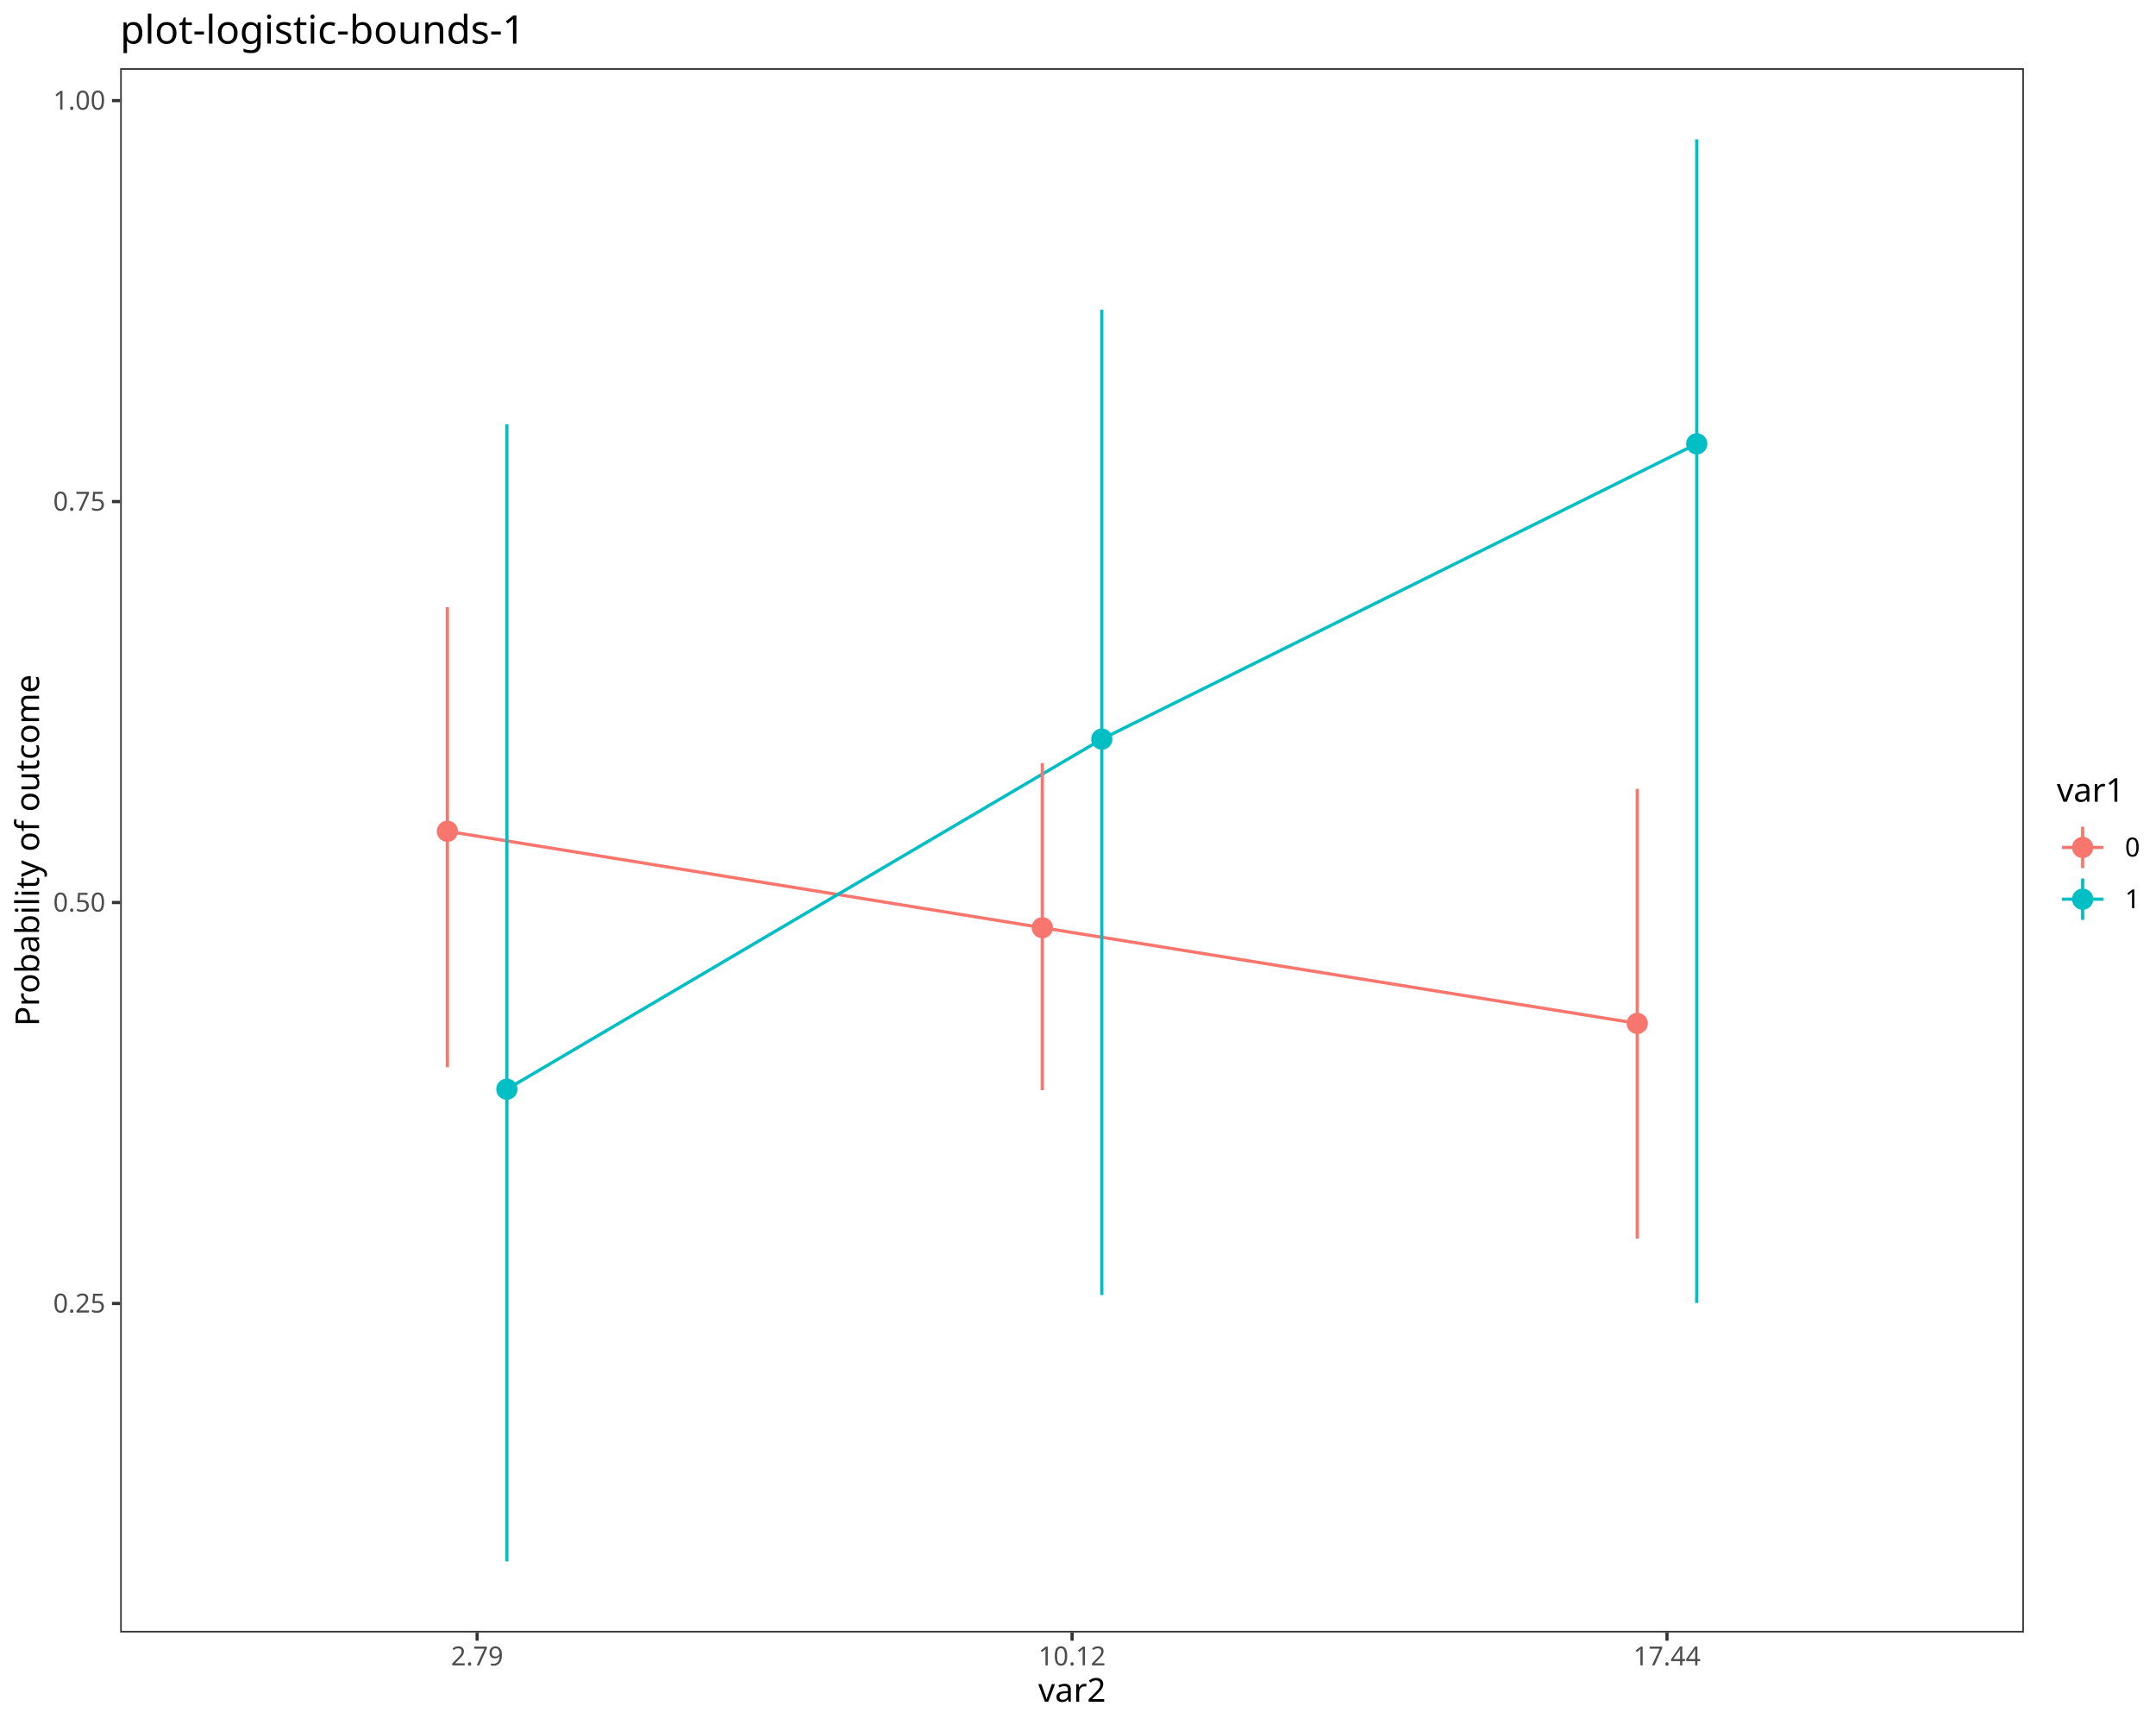
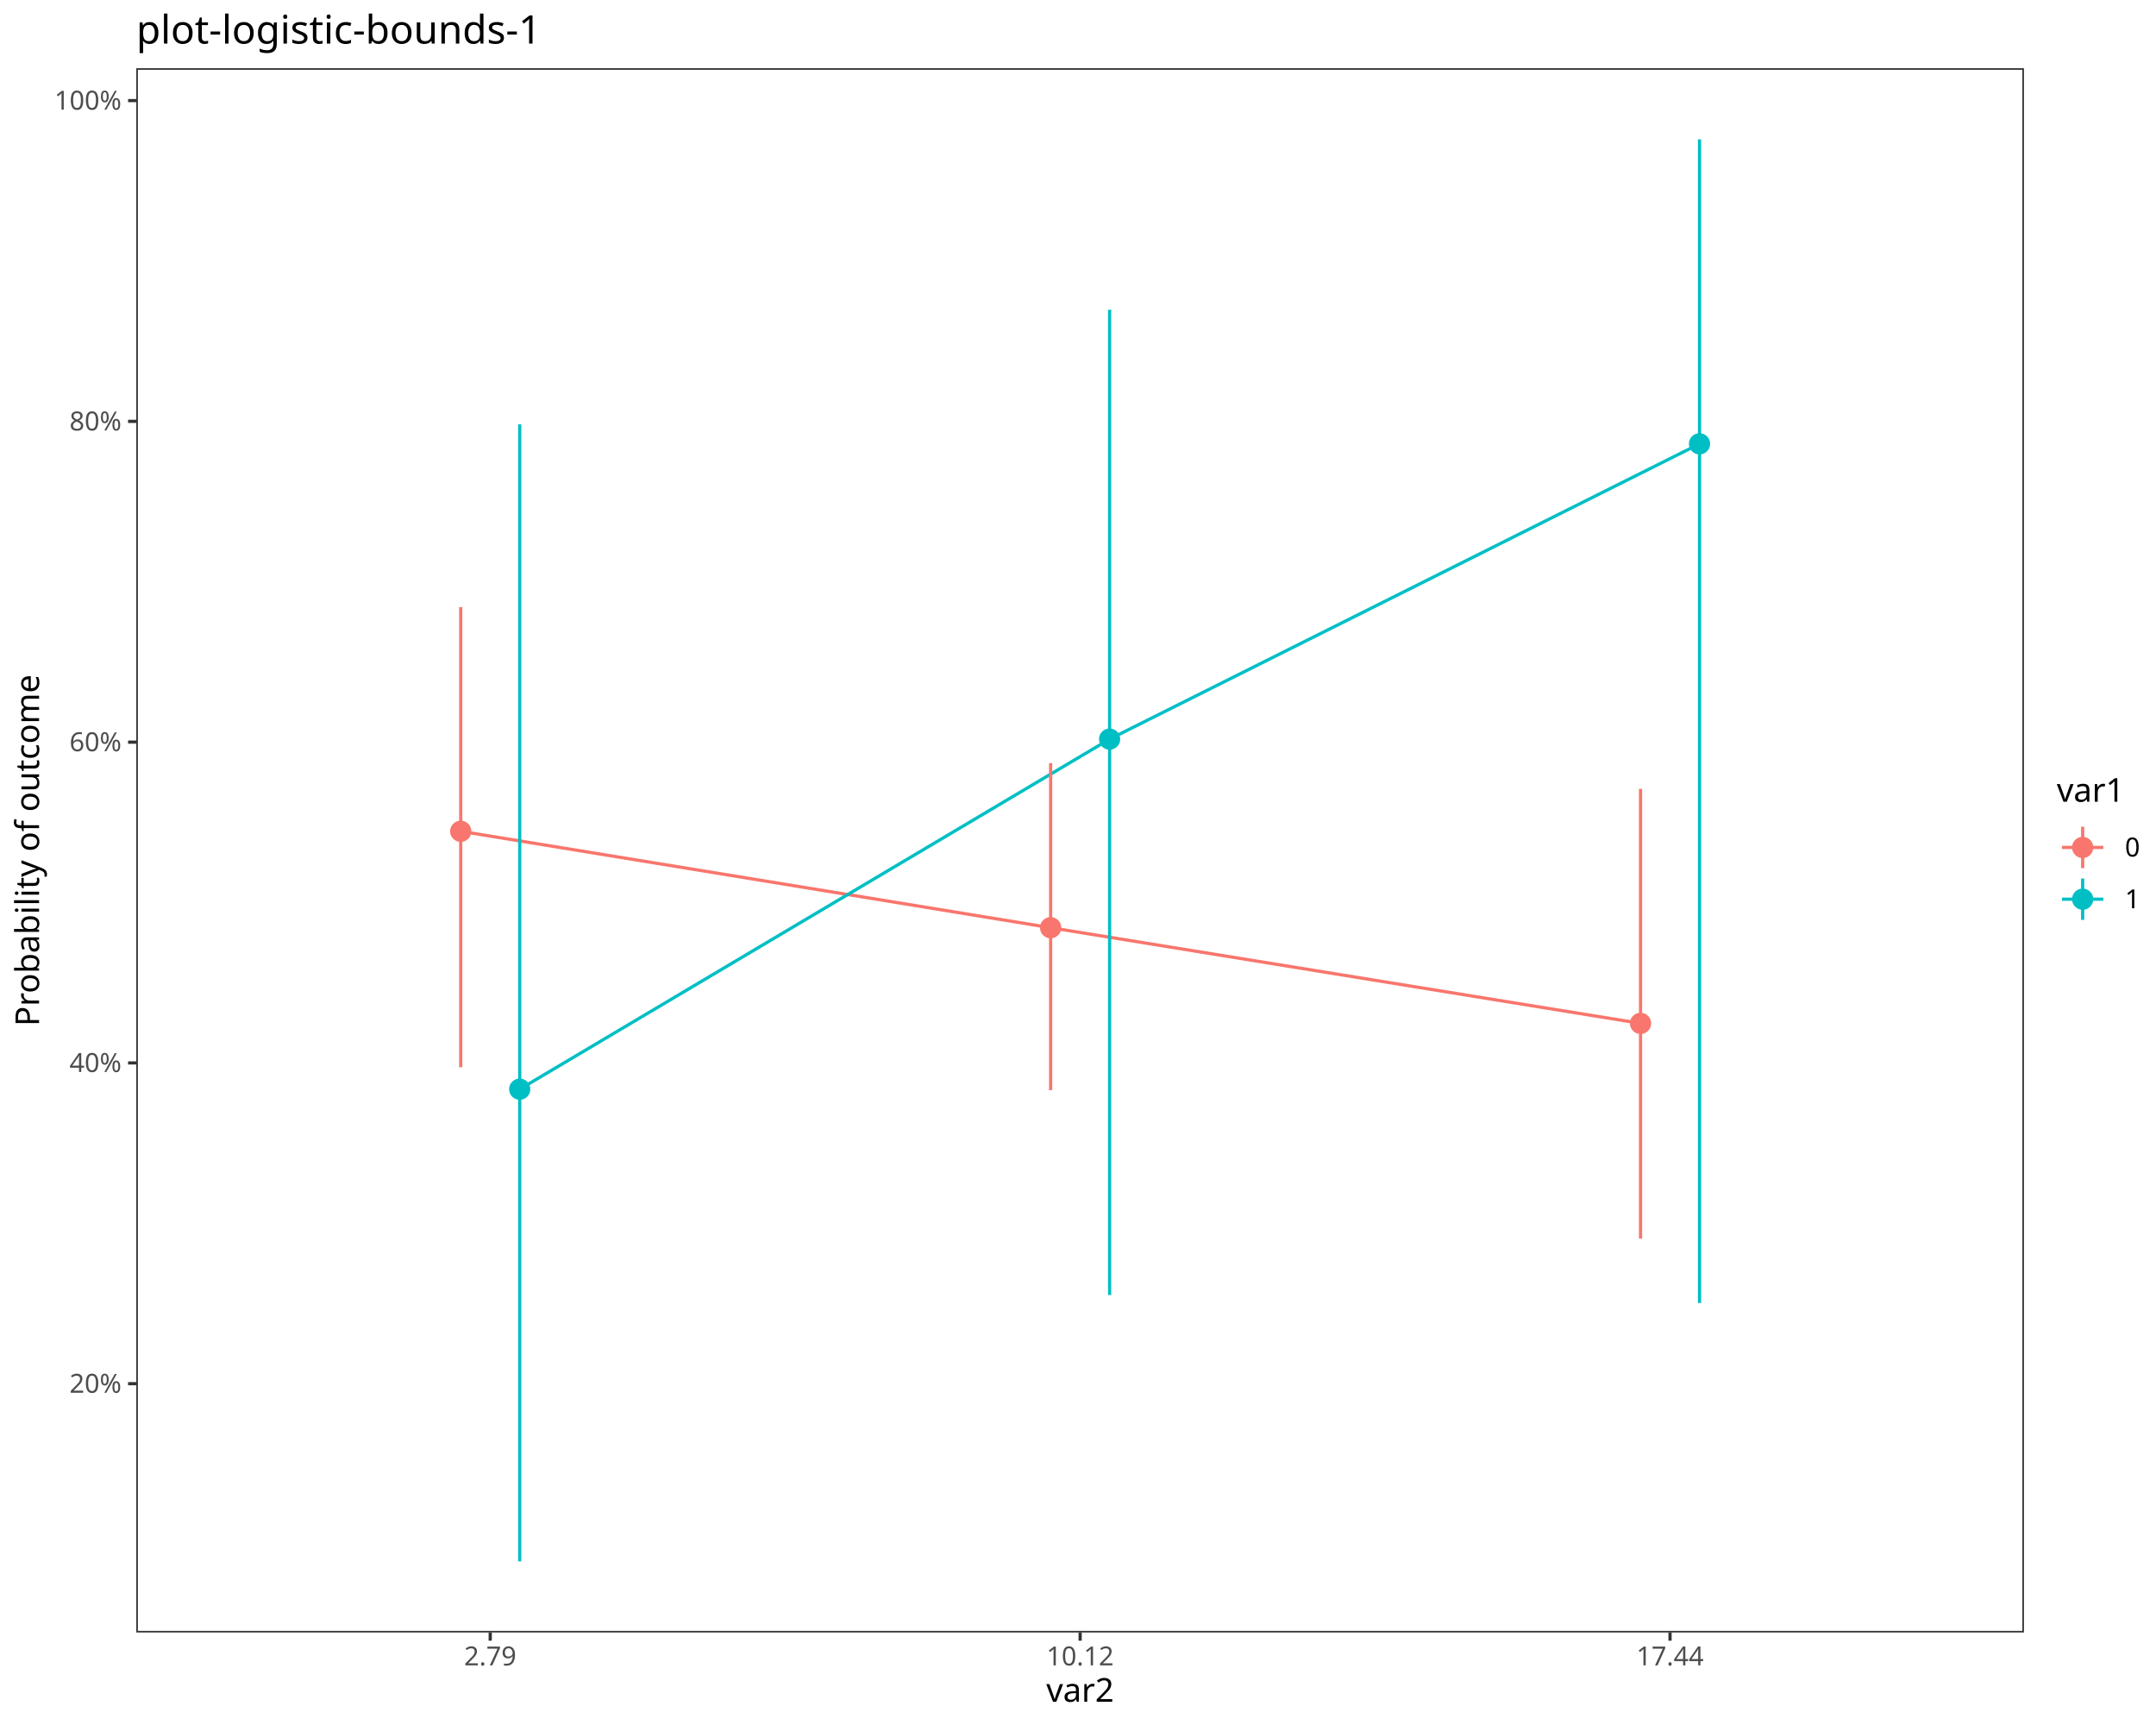
<svg xmlns="http://www.w3.org/2000/svg" class="svglite" data-engine-version="2.0" width="720.00pt" height="576.00pt" viewBox="0 0 720.00 576.00">
  <defs>
    <style type="text/css">
    .svglite line, .svglite polyline, .svglite polygon, .svglite path, .svglite rect, .svglite circle {
      fill: none;
      stroke: #000000;
      stroke-linecap: round;
      stroke-linejoin: round;
      stroke-miterlimit: 10.00;
    }
  </style>
  </defs>
  <rect width="100%" height="100%" style="stroke: none; fill: #FFFFFF;" />
  <defs>
    <clipPath id="cpMC4wMHw3MjAuMDB8MC4wMHw1NzYuMDA=">
      <rect x="0.00" y="0.00" width="720.00" height="576.00" />
    </clipPath>
  </defs>
  <g clip-path="url(#cpMC4wMHw3MjAuMDB8MC4wMHw1NzYuMDA=)">
    <rect x="0.00" y="0.00" width="720.00" height="576.00" style="stroke-width: 1.07; stroke: #FFFFFF; fill: #FFFFFF;" />
  </g>
  <defs>
-     <clipPath id="cpNDAuMTN8Njc1LjkxfDIyLjc4fDU0NS4xMQ==">
-       <rect x="40.13" y="22.78" width="635.77" height="522.33" />
+     <clipPath id="cpNDUuNTF8Njc1LjkxfDIyLjc4fDU0NS4xMQ==">
+       <rect x="45.51" y="22.78" width="630.39" height="522.33" />
    </clipPath>
  </defs>
-   <g clip-path="url(#cpNDAuMTN8Njc1LjkxfDIyLjc4fDU0NS4xMQ==)">
-     <rect x="40.13" y="22.78" width="635.77" height="522.33" style="stroke-width: 1.07; stroke: none; fill: #FFFFFF;" />
-     <polyline points="149.41,277.58 348.09,309.77 546.77,341.72 " style="stroke-width: 1.07; stroke: #F8766D; stroke-linecap: butt;" />
-     <polyline points="169.27,363.70 367.95,246.80 566.63,148.20 " style="stroke-width: 1.07; stroke: #00BFC4; stroke-linecap: butt;" />
-     <line x1="149.41" y1="356.37" x2="149.41" y2="202.72" style="stroke-width: 1.07; stroke: #F8766D; stroke-linecap: butt;" />
-     <line x1="169.27" y1="521.37" x2="169.27" y2="141.68" style="stroke-width: 1.07; stroke: #00BFC4; stroke-linecap: butt;" />
-     <line x1="348.09" y1="364.03" x2="348.09" y2="254.81" style="stroke-width: 1.07; stroke: #F8766D; stroke-linecap: butt;" />
-     <line x1="367.95" y1="432.45" x2="367.95" y2="103.42" style="stroke-width: 1.07; stroke: #00BFC4; stroke-linecap: butt;" />
-     <line x1="546.77" y1="413.56" x2="546.77" y2="263.40" style="stroke-width: 1.07; stroke: #F8766D; stroke-linecap: butt;" />
-     <line x1="566.63" y1="435.10" x2="566.63" y2="46.53" style="stroke-width: 1.07; stroke: #00BFC4; stroke-linecap: butt;" />
-     <circle cx="149.41" cy="277.58" r="2.84" style="stroke-width: 1.42; stroke: #F8766D; fill: #F8766D;" />
-     <circle cx="169.27" cy="363.70" r="2.84" style="stroke-width: 1.42; stroke: #00BFC4; fill: #00BFC4;" />
-     <circle cx="348.09" cy="309.77" r="2.84" style="stroke-width: 1.42; stroke: #F8766D; fill: #F8766D;" />
-     <circle cx="367.95" cy="246.80" r="2.84" style="stroke-width: 1.42; stroke: #00BFC4; fill: #00BFC4;" />
-     <circle cx="546.77" cy="341.72" r="2.84" style="stroke-width: 1.42; stroke: #F8766D; fill: #F8766D;" />
-     <circle cx="566.63" cy="148.20" r="2.84" style="stroke-width: 1.42; stroke: #00BFC4; fill: #00BFC4;" />
-     <rect x="40.13" y="22.78" width="635.77" height="522.33" style="stroke-width: 1.07; stroke: #333333;" />
+   <g clip-path="url(#cpNDUuNTF8Njc1LjkxfDIyLjc4fDU0NS4xMQ==)">
+     <rect x="45.51" y="22.78" width="630.39" height="522.33" style="stroke-width: 1.07; stroke: none; fill: #FFFFFF;" />
+     <polyline points="153.86,277.58 350.86,309.77 547.86,341.72 " style="stroke-width: 1.07; stroke: #F8766D; stroke-linecap: butt;" />
+     <polyline points="173.56,363.70 370.56,246.80 567.56,148.20 " style="stroke-width: 1.07; stroke: #00BFC4; stroke-linecap: butt;" />
+     <line x1="153.86" y1="356.37" x2="153.86" y2="202.72" style="stroke-width: 1.07; stroke: #F8766D; stroke-linecap: butt;" />
+     <line x1="173.56" y1="521.37" x2="173.56" y2="141.68" style="stroke-width: 1.07; stroke: #00BFC4; stroke-linecap: butt;" />
+     <line x1="350.86" y1="364.03" x2="350.86" y2="254.81" style="stroke-width: 1.07; stroke: #F8766D; stroke-linecap: butt;" />
+     <line x1="370.56" y1="432.45" x2="370.56" y2="103.42" style="stroke-width: 1.07; stroke: #00BFC4; stroke-linecap: butt;" />
+     <line x1="547.86" y1="413.56" x2="547.86" y2="263.40" style="stroke-width: 1.07; stroke: #F8766D; stroke-linecap: butt;" />
+     <line x1="567.56" y1="435.10" x2="567.56" y2="46.53" style="stroke-width: 1.07; stroke: #00BFC4; stroke-linecap: butt;" />
+     <circle cx="153.86" cy="277.58" r="2.84" style="stroke-width: 1.42; stroke: #F8766D; fill: #F8766D;" />
+     <circle cx="173.56" cy="363.70" r="2.84" style="stroke-width: 1.42; stroke: #00BFC4; fill: #00BFC4;" />
+     <circle cx="350.86" cy="309.77" r="2.84" style="stroke-width: 1.42; stroke: #F8766D; fill: #F8766D;" />
+     <circle cx="370.56" cy="246.80" r="2.84" style="stroke-width: 1.42; stroke: #00BFC4; fill: #00BFC4;" />
+     <circle cx="547.86" cy="341.72" r="2.84" style="stroke-width: 1.42; stroke: #F8766D; fill: #F8766D;" />
+     <circle cx="567.56" cy="148.20" r="2.84" style="stroke-width: 1.42; stroke: #00BFC4; fill: #00BFC4;" />
+     <rect x="45.51" y="22.78" width="630.39" height="522.33" style="stroke-width: 1.07; stroke: #333333;" />
  </g>
  <g clip-path="url(#cpMC4wMHw3MjAuMDB8MC4wMHw1NzYuMDA=)">
-     <text x="35.20" y="438.28" text-anchor="end" style="font-size: 8.80px; fill: #4D4D4D; font-family: sans;" textLength="17.13px" lengthAdjust="spacingAndGlyphs">0.25</text>
-     <text x="35.20" y="304.39" text-anchor="end" style="font-size: 8.80px; fill: #4D4D4D; font-family: sans;" textLength="17.13px" lengthAdjust="spacingAndGlyphs">0.50</text>
-     <text x="35.20" y="170.51" text-anchor="end" style="font-size: 8.80px; fill: #4D4D4D; font-family: sans;" textLength="17.13px" lengthAdjust="spacingAndGlyphs">0.75</text>
-     <text x="35.20" y="36.62" text-anchor="end" style="font-size: 8.80px; fill: #4D4D4D; font-family: sans;" textLength="17.13px" lengthAdjust="spacingAndGlyphs">1.00</text>
-     <polyline points="37.39,435.25 40.13,435.25 " style="stroke-width: 1.07; stroke: #333333; stroke-linecap: butt;" />
-     <polyline points="37.39,301.37 40.13,301.37 " style="stroke-width: 1.07; stroke: #333333; stroke-linecap: butt;" />
-     <polyline points="37.39,167.48 40.13,167.48 " style="stroke-width: 1.07; stroke: #333333; stroke-linecap: butt;" />
-     <polyline points="37.39,33.59 40.13,33.59 " style="stroke-width: 1.07; stroke: #333333; stroke-linecap: butt;" />
-     <polyline points="159.34,547.85 159.34,545.11 " style="stroke-width: 1.07; stroke: #333333; stroke-linecap: butt;" />
-     <polyline points="358.02,547.85 358.02,545.11 " style="stroke-width: 1.07; stroke: #333333; stroke-linecap: butt;" />
-     <polyline points="556.70,547.85 556.70,545.11 " style="stroke-width: 1.07; stroke: #333333; stroke-linecap: butt;" />
-     <text x="159.34" y="556.10" text-anchor="middle" style="font-size: 8.80px; fill: #4D4D4D; font-family: sans;" textLength="17.13px" lengthAdjust="spacingAndGlyphs">2.79</text>
-     <text x="358.02" y="556.10" text-anchor="middle" style="font-size: 8.80px; fill: #4D4D4D; font-family: sans;" textLength="22.02px" lengthAdjust="spacingAndGlyphs">10.12</text>
-     <text x="556.70" y="556.10" text-anchor="middle" style="font-size: 8.80px; fill: #4D4D4D; font-family: sans;" textLength="22.02px" lengthAdjust="spacingAndGlyphs">17.44</text>
-     <text x="358.02" y="568.24" text-anchor="middle" style="font-size: 11.00px; font-family: sans;" textLength="21.40px" lengthAdjust="spacingAndGlyphs">var2</text>
+     <text x="40.58" y="465.06" text-anchor="end" style="font-size: 8.80px; fill: #4D4D4D; font-family: sans;" textLength="17.61px" lengthAdjust="spacingAndGlyphs">20%</text>
+     <text x="40.58" y="357.95" text-anchor="end" style="font-size: 8.80px; fill: #4D4D4D; font-family: sans;" textLength="17.61px" lengthAdjust="spacingAndGlyphs">40%</text>
+     <text x="40.58" y="250.84" text-anchor="end" style="font-size: 8.80px; fill: #4D4D4D; font-family: sans;" textLength="17.61px" lengthAdjust="spacingAndGlyphs">60%</text>
+     <text x="40.58" y="143.73" text-anchor="end" style="font-size: 8.80px; fill: #4D4D4D; font-family: sans;" textLength="17.61px" lengthAdjust="spacingAndGlyphs">80%</text>
+     <text x="40.58" y="36.62" text-anchor="end" style="font-size: 8.80px; fill: #4D4D4D; font-family: sans;" textLength="22.51px" lengthAdjust="spacingAndGlyphs">100%</text>
+     <polyline points="42.77,462.03 45.51,462.03 " style="stroke-width: 1.07; stroke: #333333; stroke-linecap: butt;" />
+     <polyline points="42.77,354.92 45.51,354.92 " style="stroke-width: 1.07; stroke: #333333; stroke-linecap: butt;" />
+     <polyline points="42.77,247.81 45.51,247.81 " style="stroke-width: 1.07; stroke: #333333; stroke-linecap: butt;" />
+     <polyline points="42.77,140.70 45.51,140.70 " style="stroke-width: 1.07; stroke: #333333; stroke-linecap: butt;" />
+     <polyline points="42.77,33.59 45.51,33.59 " style="stroke-width: 1.07; stroke: #333333; stroke-linecap: butt;" />
+     <polyline points="163.71,547.85 163.71,545.11 " style="stroke-width: 1.07; stroke: #333333; stroke-linecap: butt;" />
+     <polyline points="360.71,547.85 360.71,545.11 " style="stroke-width: 1.07; stroke: #333333; stroke-linecap: butt;" />
+     <polyline points="557.71,547.85 557.71,545.11 " style="stroke-width: 1.07; stroke: #333333; stroke-linecap: butt;" />
+     <text x="163.71" y="556.10" text-anchor="middle" style="font-size: 8.80px; fill: #4D4D4D; font-family: sans;" textLength="17.13px" lengthAdjust="spacingAndGlyphs">2.79</text>
+     <text x="360.71" y="556.10" text-anchor="middle" style="font-size: 8.80px; fill: #4D4D4D; font-family: sans;" textLength="22.02px" lengthAdjust="spacingAndGlyphs">10.12</text>
+     <text x="557.71" y="556.10" text-anchor="middle" style="font-size: 8.80px; fill: #4D4D4D; font-family: sans;" textLength="22.02px" lengthAdjust="spacingAndGlyphs">17.44</text>
+     <text x="360.71" y="568.24" text-anchor="middle" style="font-size: 11.00px; font-family: sans;" textLength="21.40px" lengthAdjust="spacingAndGlyphs">var2</text>
    <text transform="translate(13.05,283.95) rotate(-90)" text-anchor="middle" style="font-size: 11.00px; font-family: sans;" textLength="108.85px" lengthAdjust="spacingAndGlyphs">Probability of outcome</text>
    <rect x="686.87" y="259.00" width="27.65" height="49.89" style="stroke-width: 1.07; stroke: none; fill: #FFFFFF;" />
    <text x="686.87" y="267.71" style="font-size: 11.00px; font-family: sans;" textLength="21.40px" lengthAdjust="spacingAndGlyphs">var1</text>
    <rect x="686.87" y="274.33" width="17.28" height="17.28" style="stroke-width: 1.07; stroke: none; fill: #FFFFFF;" />
    <line x1="688.59" y1="282.97" x2="702.42" y2="282.97" style="stroke-width: 1.07; stroke: #F8766D; stroke-linecap: butt;" />
    <line x1="695.51" y1="289.89" x2="695.51" y2="276.06" style="stroke-width: 1.07; stroke: #F8766D; stroke-linecap: butt;" />
    <circle cx="695.51" cy="282.97" r="2.84" style="stroke-width: 1.42; stroke: #F8766D; fill: #F8766D;" />
    <rect x="686.87" y="291.61" width="17.28" height="17.28" style="stroke-width: 1.07; stroke: none; fill: #FFFFFF;" />
    <line x1="688.59" y1="300.25" x2="702.42" y2="300.25" style="stroke-width: 1.07; stroke: #00BFC4; stroke-linecap: butt;" />
    <line x1="695.51" y1="307.17" x2="695.51" y2="293.34" style="stroke-width: 1.07; stroke: #00BFC4; stroke-linecap: butt;" />
    <circle cx="695.51" cy="300.25" r="2.84" style="stroke-width: 1.42; stroke: #00BFC4; fill: #00BFC4;" />
    <text x="709.63" y="286.00" style="font-size: 8.80px; font-family: sans;" textLength="4.89px" lengthAdjust="spacingAndGlyphs">0</text>
    <text x="709.63" y="303.28" style="font-size: 8.80px; font-family: sans;" textLength="4.89px" lengthAdjust="spacingAndGlyphs">1</text>
-     <text x="40.13" y="14.56" style="font-size: 13.20px; font-family: sans;" textLength="125.48px" lengthAdjust="spacingAndGlyphs">plot-logistic-bounds-1</text>
+     <text x="45.51" y="14.56" style="font-size: 13.20px; font-family: sans;" textLength="125.48px" lengthAdjust="spacingAndGlyphs">plot-logistic-bounds-1</text>
  </g>
</svg>
